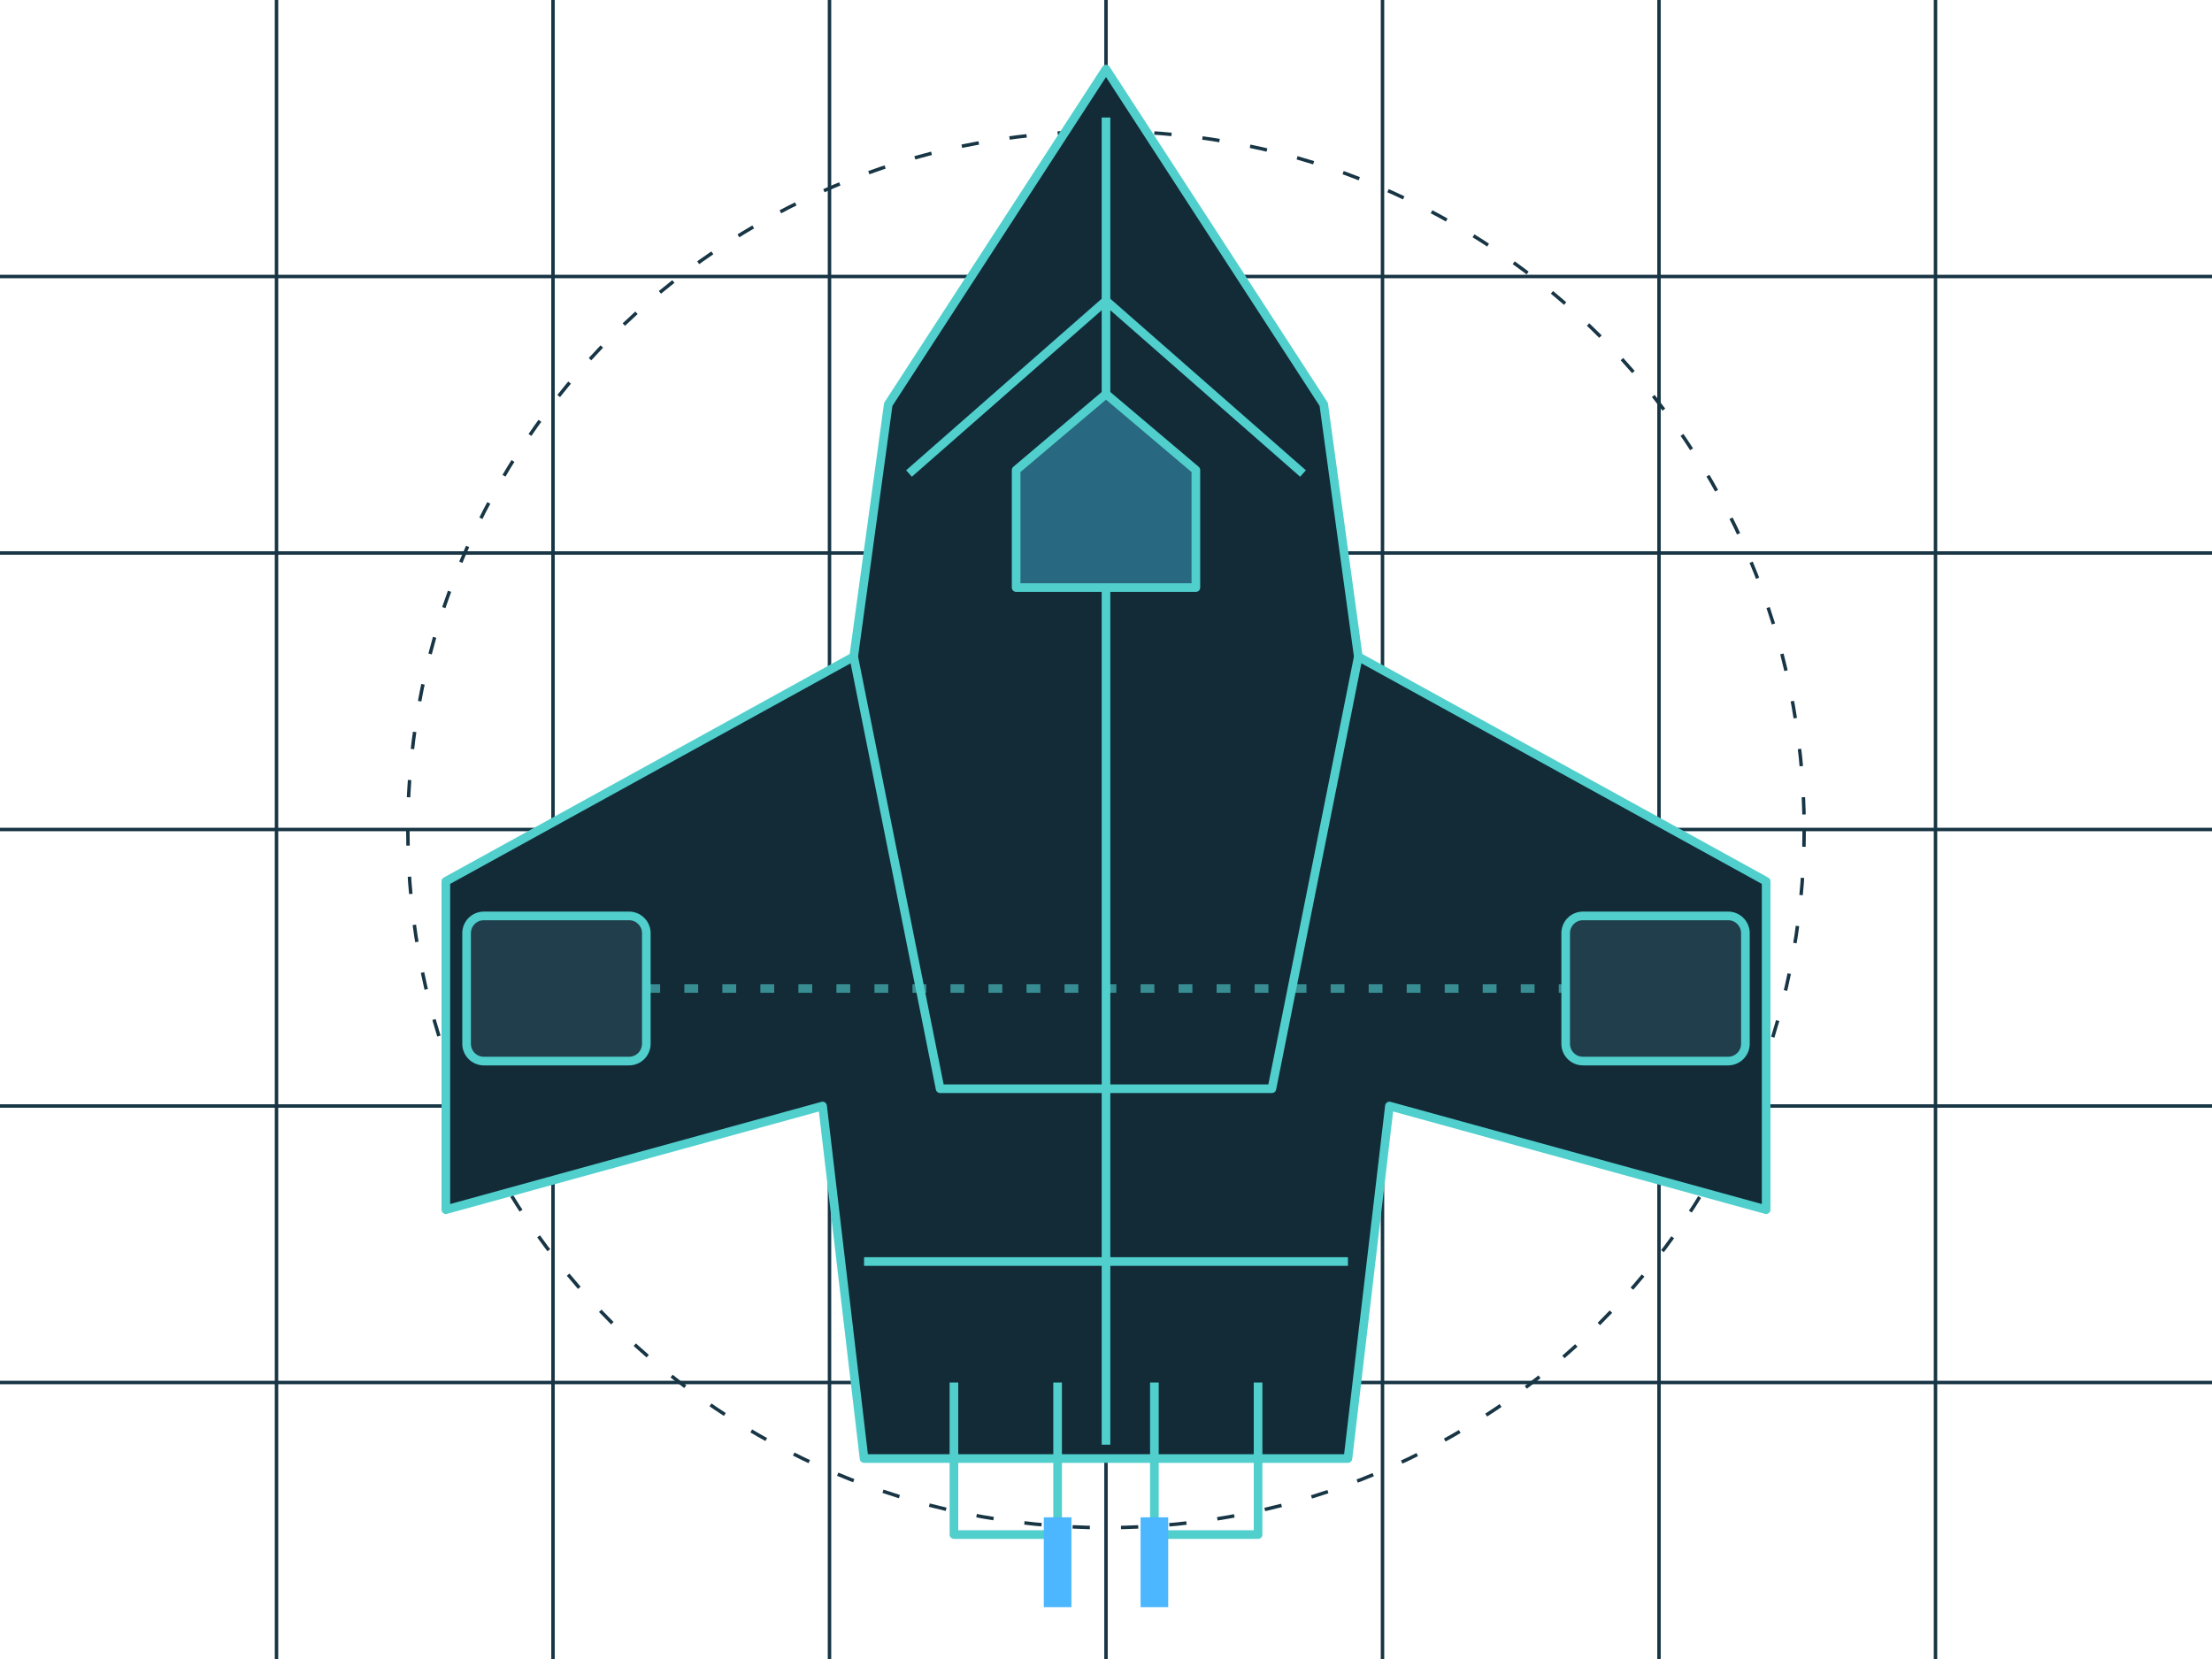
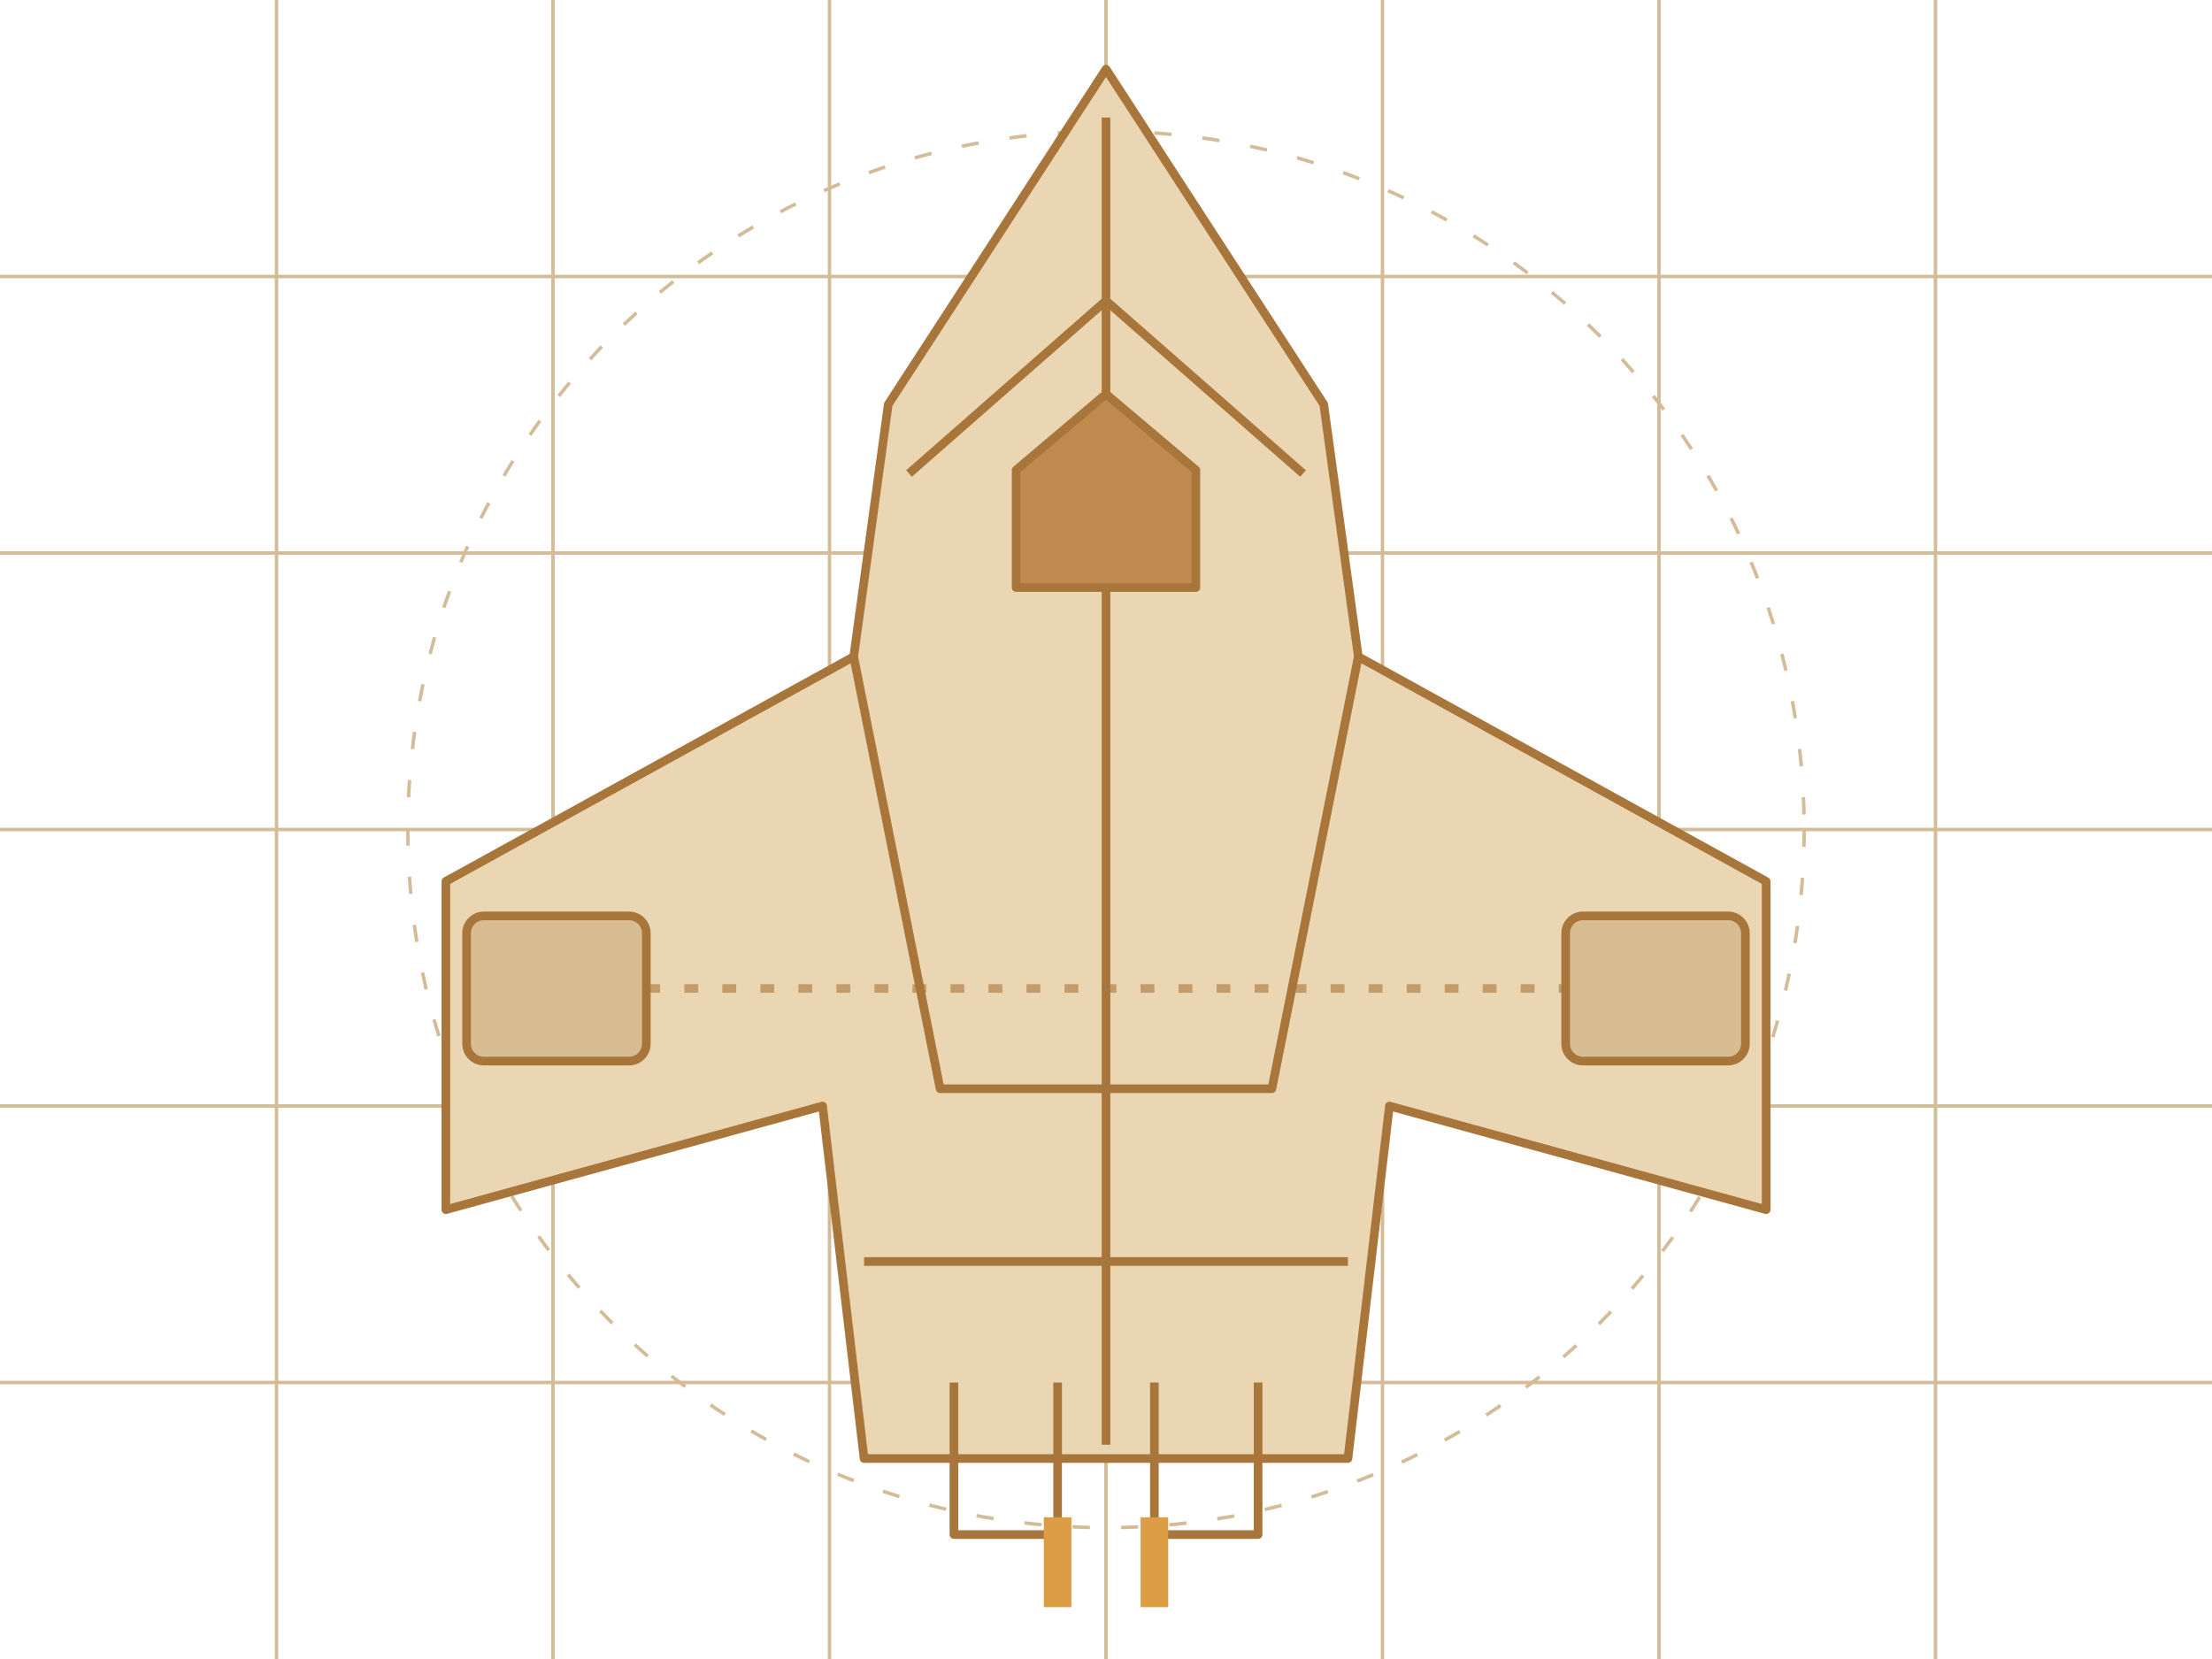
<svg xmlns="http://www.w3.org/2000/svg" width="640" height="480" viewBox="0 0 640 480">
-   <g fill="none" stroke="#173544" stroke-width="1">
+   <g fill="none" stroke="#d3bc97" stroke-width="1">
    <path d="M0 80H640M0 160H640M0 240H640M0 320H640M0 400H640M80 0V480M160 0V480M240 0V480M320 0V480M400 0V480M480 0V480M560 0V480" />
    <circle cx="320" cy="240" r="202" stroke-dasharray="5 9" />
  </g>
-   <g stroke="#50cfcd" stroke-width="2.5" stroke-linejoin="round">
-     <path d="M320 20L383 117L393 190L511 255L511 350L402 320L390 422H250L238 320L129 350V255L247 190L257 117Z" fill="#122b37" />
+   <g stroke="#a8753b" stroke-width="2.5" stroke-linejoin="round">
+     <path d="M320 20L383 117L393 190L511 255L511 350L402 320L390 422H250L238 320L129 350V255L247 190L257 117Z" fill="#ead6b2" />
    <path d="M320 34V418M263 137L320 87L377 137M247 190L272 315H368L393 190M250 365H390M276 400V444H306V400M334 400V444H364V400" fill="none" />
-     <path d="M294 136L320 114L346 136V170H294Z" fill="#286880" />
-     <rect x="135" y="265" width="52" height="42" rx="5" fill="#203e4b" />
-     <rect x="453" y="265" width="52" height="42" rx="5" fill="#203e4b" />
-     <path d="M306 439V465M334 439V465" stroke="#4cb7ff" stroke-width="8" />
+     <path d="M294 136L320 114L346 136V170H294Z" fill="#bf8a4e" />
+     <rect x="135" y="265" width="52" height="42" rx="5" fill="#d9bd92" />
+     <rect x="453" y="265" width="52" height="42" rx="5" fill="#d9bd92" />
+     <path d="M306 439V465M334 439V465" stroke="#dc9e45" stroke-width="8" />
    <path d="M187 286H453" stroke-dasharray="4 7" opacity=".6" />
  </g>
</svg>
